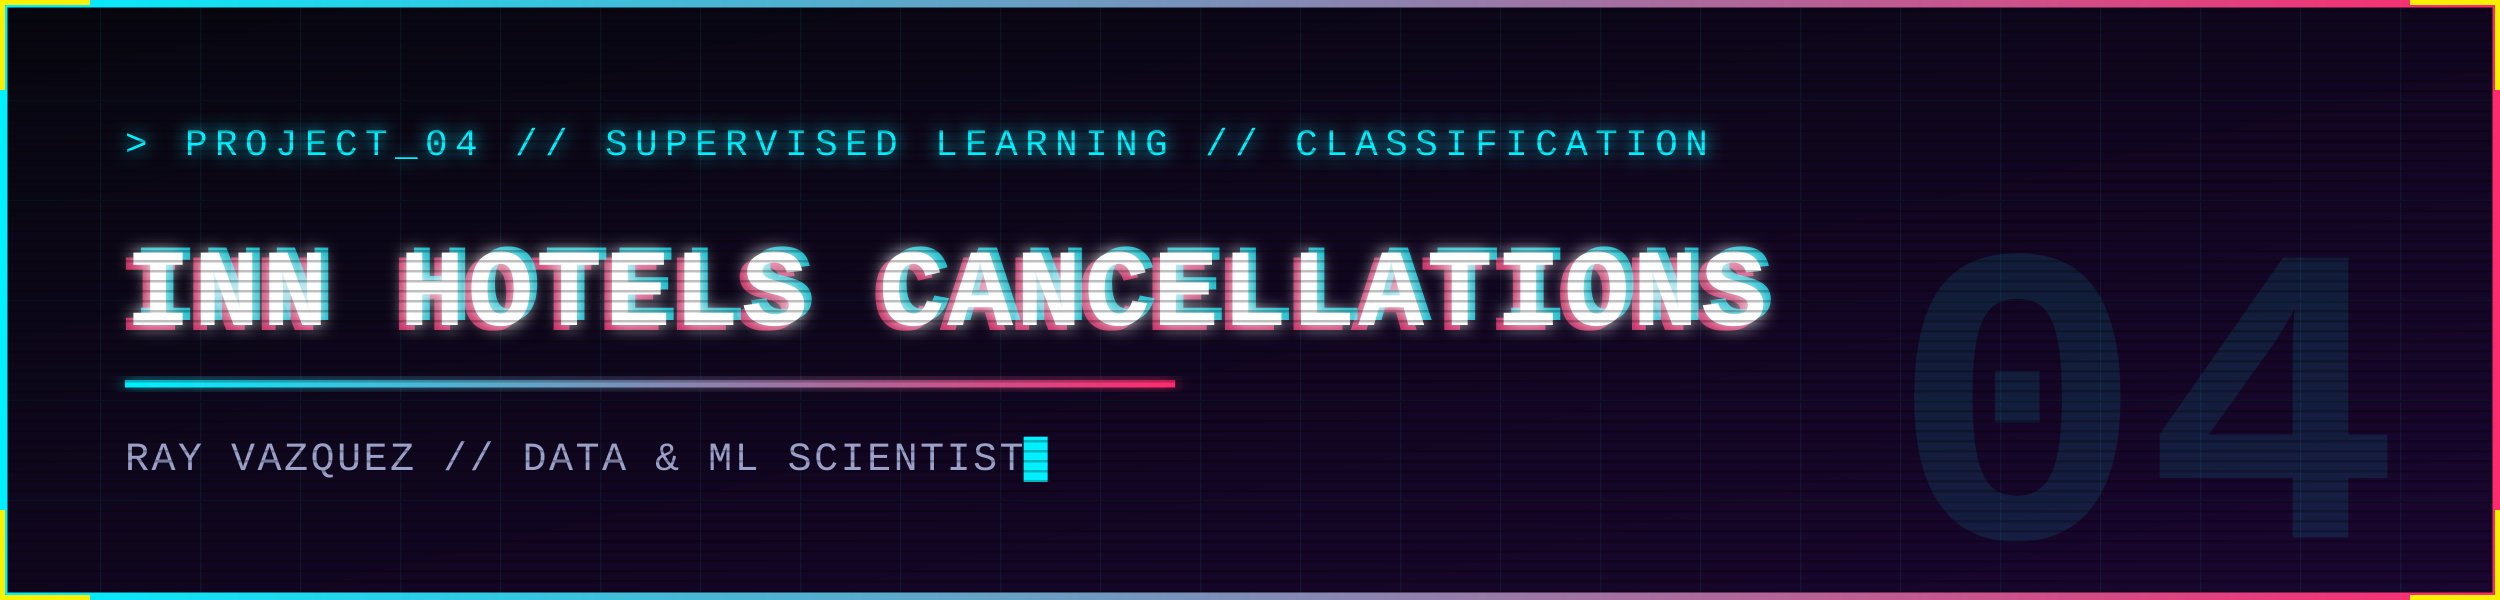
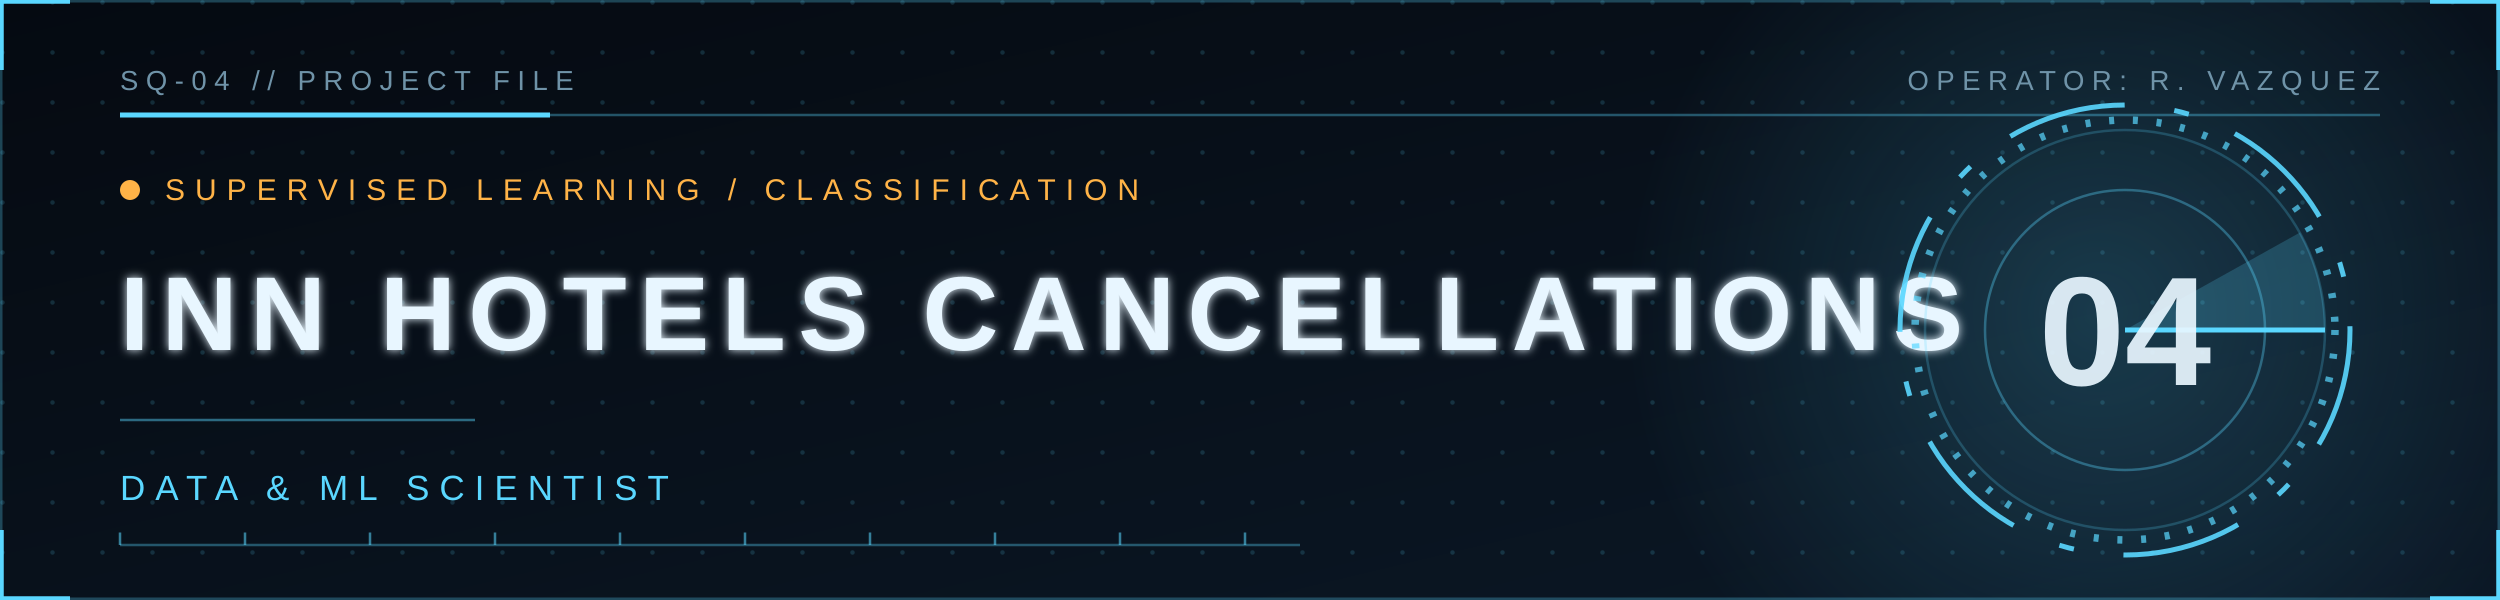
<svg xmlns="http://www.w3.org/2000/svg" width="1000" height="240" viewBox="0 0 1000 240">
  <defs>
    <linearGradient id="bg" x1="0" y1="0" x2="1" y2="1">
-       <stop offset="0" stop-color="#07070f" />
-       <stop offset="1" stop-color="#1a0630" />
+       <stop offset="0" stop-color="#050a11" />
+       <stop offset="1" stop-color="#0b1826" />
    </linearGradient>
-     <linearGradient id="neon" x1="0" y1="0" x2="1" y2="0">
-       <stop offset="0" stop-color="#00f0ff" />
-       <stop offset="1" stop-color="#ff2a6d" />
+     <linearGradient id="line" x1="0" y1="0" x2="1" y2="0">
+       <stop offset="0" stop-color="#5ad7ff" />
+       <stop offset="1" stop-color="#5ad7ff" stop-opacity="0" />
    </linearGradient>
-     <pattern id="grid" width="40" height="40" patternUnits="userSpaceOnUse">
-       <path d="M40 0H0V40" fill="none" stroke="#00f0ff" stroke-opacity="0.07" />
+     <radialGradient id="glowR" cx="0.5" cy="0.5" r="0.5">
+       <stop offset="0" stop-color="#5ad7ff" stop-opacity="0.2" />
+       <stop offset="1" stop-color="#5ad7ff" stop-opacity="0" />
+     </radialGradient>
+     <pattern id="dots" width="20" height="20" patternUnits="userSpaceOnUse">
+       <circle cx="1" cy="1" r="0.9" fill="#5ad7ff" fill-opacity="0.16" />
    </pattern>
-     <pattern id="scan" width="4" height="4" patternUnits="userSpaceOnUse">
-       <rect width="4" height="1" fill="#000" fill-opacity="0.25" />
-     </pattern>
-     <filter id="glow" x="-20%" y="-50%" width="140%" height="200%">
-       <feGaussianBlur stdDeviation="3.5" result="b" />
+     <filter id="soft" x="-20%" y="-50%" width="140%" height="200%">
+       <feGaussianBlur stdDeviation="2" result="b" />
      <feMerge>
        <feMergeNode in="b" />
        <feMergeNode in="SourceGraphic" />
      </feMerge>
    </filter>
    <clipPath id="clip">
      <rect width="1000" height="240" />
    </clipPath>
  </defs>
-   <g clip-path="url(#clip)">
+   <g clip-path="url(#clip)" font-family="Bahnschrift, 'Segoe UI', 'Helvetica Neue', Arial, sans-serif">
    <rect width="1000" height="240" fill="url(#bg)" />
-     <rect width="1000" height="240" fill="url(#grid)" />
-     <text x="960" y="215" text-anchor="end" font-family="'Courier New', monospace" font-weight="bold" font-size="170" fill="#00f0ff" fill-opacity="0.10">04</text>
-     <text x="50" y="62" font-family="'Courier New', monospace" font-size="15" fill="#00f0ff" letter-spacing="3" filter="url(#glow)">&gt; PROJECT_04 // SUPERVISED LEARNING // CLASSIFICATION</text>
-     <g font-family="'Courier New', monospace" font-weight="bold" font-size="44" letter-spacing="1">
-       <text x="47" y="132" fill="#ff2a6d" opacity="0.75">
-         <animate attributeName="x" values="47;51;47;46;47" dur="4s" repeatCount="indefinite" />INN HOTELS CANCELLATIONS</text>
-       <text x="53" y="128" fill="#00f0ff" opacity="0.75">
-         <animate attributeName="x" values="53;49;53;54;53" dur="4s" repeatCount="indefinite" />INN HOTELS CANCELLATIONS</text>
-       <text x="50" y="130" fill="#ffffff" filter="url(#glow)">INN HOTELS CANCELLATIONS</text>
+     <rect width="1000" height="240" fill="url(#dots)" />
+     <circle cx="840" cy="125" r="190" fill="url(#glowR)" />
+     <g font-size="11" letter-spacing="3" fill="#6f93a8">
+       <text x="48" y="36">SQ-04 // PROJECT FILE</text>
+       <text x="952" y="36" text-anchor="end">OPERATOR: R. VAZQUEZ</text>
    </g>
-     <rect x="50" y="152" width="420" height="3" fill="url(#neon)" filter="url(#glow)" />
-     <text x="50" y="188" font-family="'Courier New', monospace" font-size="16" fill="#9aa0c8" letter-spacing="1">RAY VAZQUEZ  //  DATA &amp; ML SCIENTIST<tspan fill="#00f0ff"> █</tspan>
-     </text>
-     <rect width="1000" height="240" fill="url(#scan)" />
-     <rect y="-30" width="1000" height="30" fill="#00f0ff" fill-opacity="0.06">
-       <animate attributeName="y" values="-30;240" dur="6s" repeatCount="indefinite" />
+     <path d="M48 46H952" stroke="#5ad7ff" stroke-opacity="0.35" />
+     <path d="M48 46H220" stroke="#5ad7ff" stroke-width="2" />
+     <circle cx="52" cy="76" r="4" fill="#ffb347">
+       <animate attributeName="opacity" values="1;0.2;1" dur="2.4s" repeatCount="indefinite" />
+     </circle>
+     <text x="66" y="80" font-size="12" letter-spacing="4" fill="#ffb347">SUPERVISED LEARNING / CLASSIFICATION</text>
+     <text x="48" y="140" font-size="42" font-weight="700" letter-spacing="5" fill="#e8f6ff" filter="url(#soft)">INN HOTELS CANCELLATIONS</text>
+     <path d="M48 160H400" stroke="url(#line)" stroke-width="3" />
+     <path d="M48 168H190" stroke="#5ad7ff" stroke-opacity="0.45" />
+     <text x="48" y="200" font-size="14" letter-spacing="4" fill="#5ad7ff">DATA &amp; ML SCIENTIST</text>
+     <path d="M48 218H520" stroke="#5ad7ff" stroke-opacity="0.35" />
+     <path d="M48 218v-5M98 218v-5M148 218v-5M198 218v-5M248 218v-5M298 218v-5M348 218v-5M398 218v-5M448 218v-5M498 218v-5" stroke="#5ad7ff" stroke-opacity="0.55" />
+     <g transform="translate(850 132)">
+       <circle r="80" fill="none" stroke="#5ad7ff" stroke-opacity="0.22" />
+       <circle r="56" fill="none" stroke="#5ad7ff" stroke-opacity="0.35" />
+       <circle r="84" fill="none" stroke="#5ad7ff" stroke-opacity="0.7" stroke-width="3" stroke-dasharray="2 7.5" />
+       <circle r="90" fill="none" stroke="#5ad7ff" stroke-opacity="0.9" stroke-width="2" stroke-dasharray="48 20 6 20">
+         <animateTransform attributeName="transform" type="rotate" from="0" to="360" dur="40s" repeatCount="indefinite" />
+       </circle>
+       <g>
+         <path d="M0 0L80 0A80 80 0 0 0 70 -39Z" fill="#5ad7ff" fill-opacity="0.2" />
+         <path d="M0 0H80" stroke="#5ad7ff" stroke-width="2" />
+         <animateTransform attributeName="transform" type="rotate" from="0" to="360" dur="7s" repeatCount="indefinite" />
+       </g>
+       <text y="22" text-anchor="middle" font-size="62" font-weight="700" fill="#e8f6ff" fill-opacity="0.92">04</text>
+     </g>
+     <rect x="-60" y="0" width="60" height="240" fill="#5ad7ff" fill-opacity="0.04">
+       <animate attributeName="x" values="-60;1000" dur="9s" repeatCount="indefinite" />
    </rect>
  </g>
-   <rect x="1.5" y="1.5" width="997" height="237" fill="none" stroke="url(#neon)" stroke-width="3" />
-   <path d="M0 36V0H36M964 0H1000V36M1000 204V240H964M36 240H0V204" fill="none" stroke="#f9f002" stroke-width="4" />
+   <rect x="0.5" y="0.5" width="999" height="239" fill="none" stroke="#5ad7ff" stroke-opacity="0.28" />
+   <path d="M0 28V0H28M972 0H1000V28M1000 212V240H972M28 240H0V212" fill="none" stroke="#5ad7ff" stroke-width="3" />
</svg>
